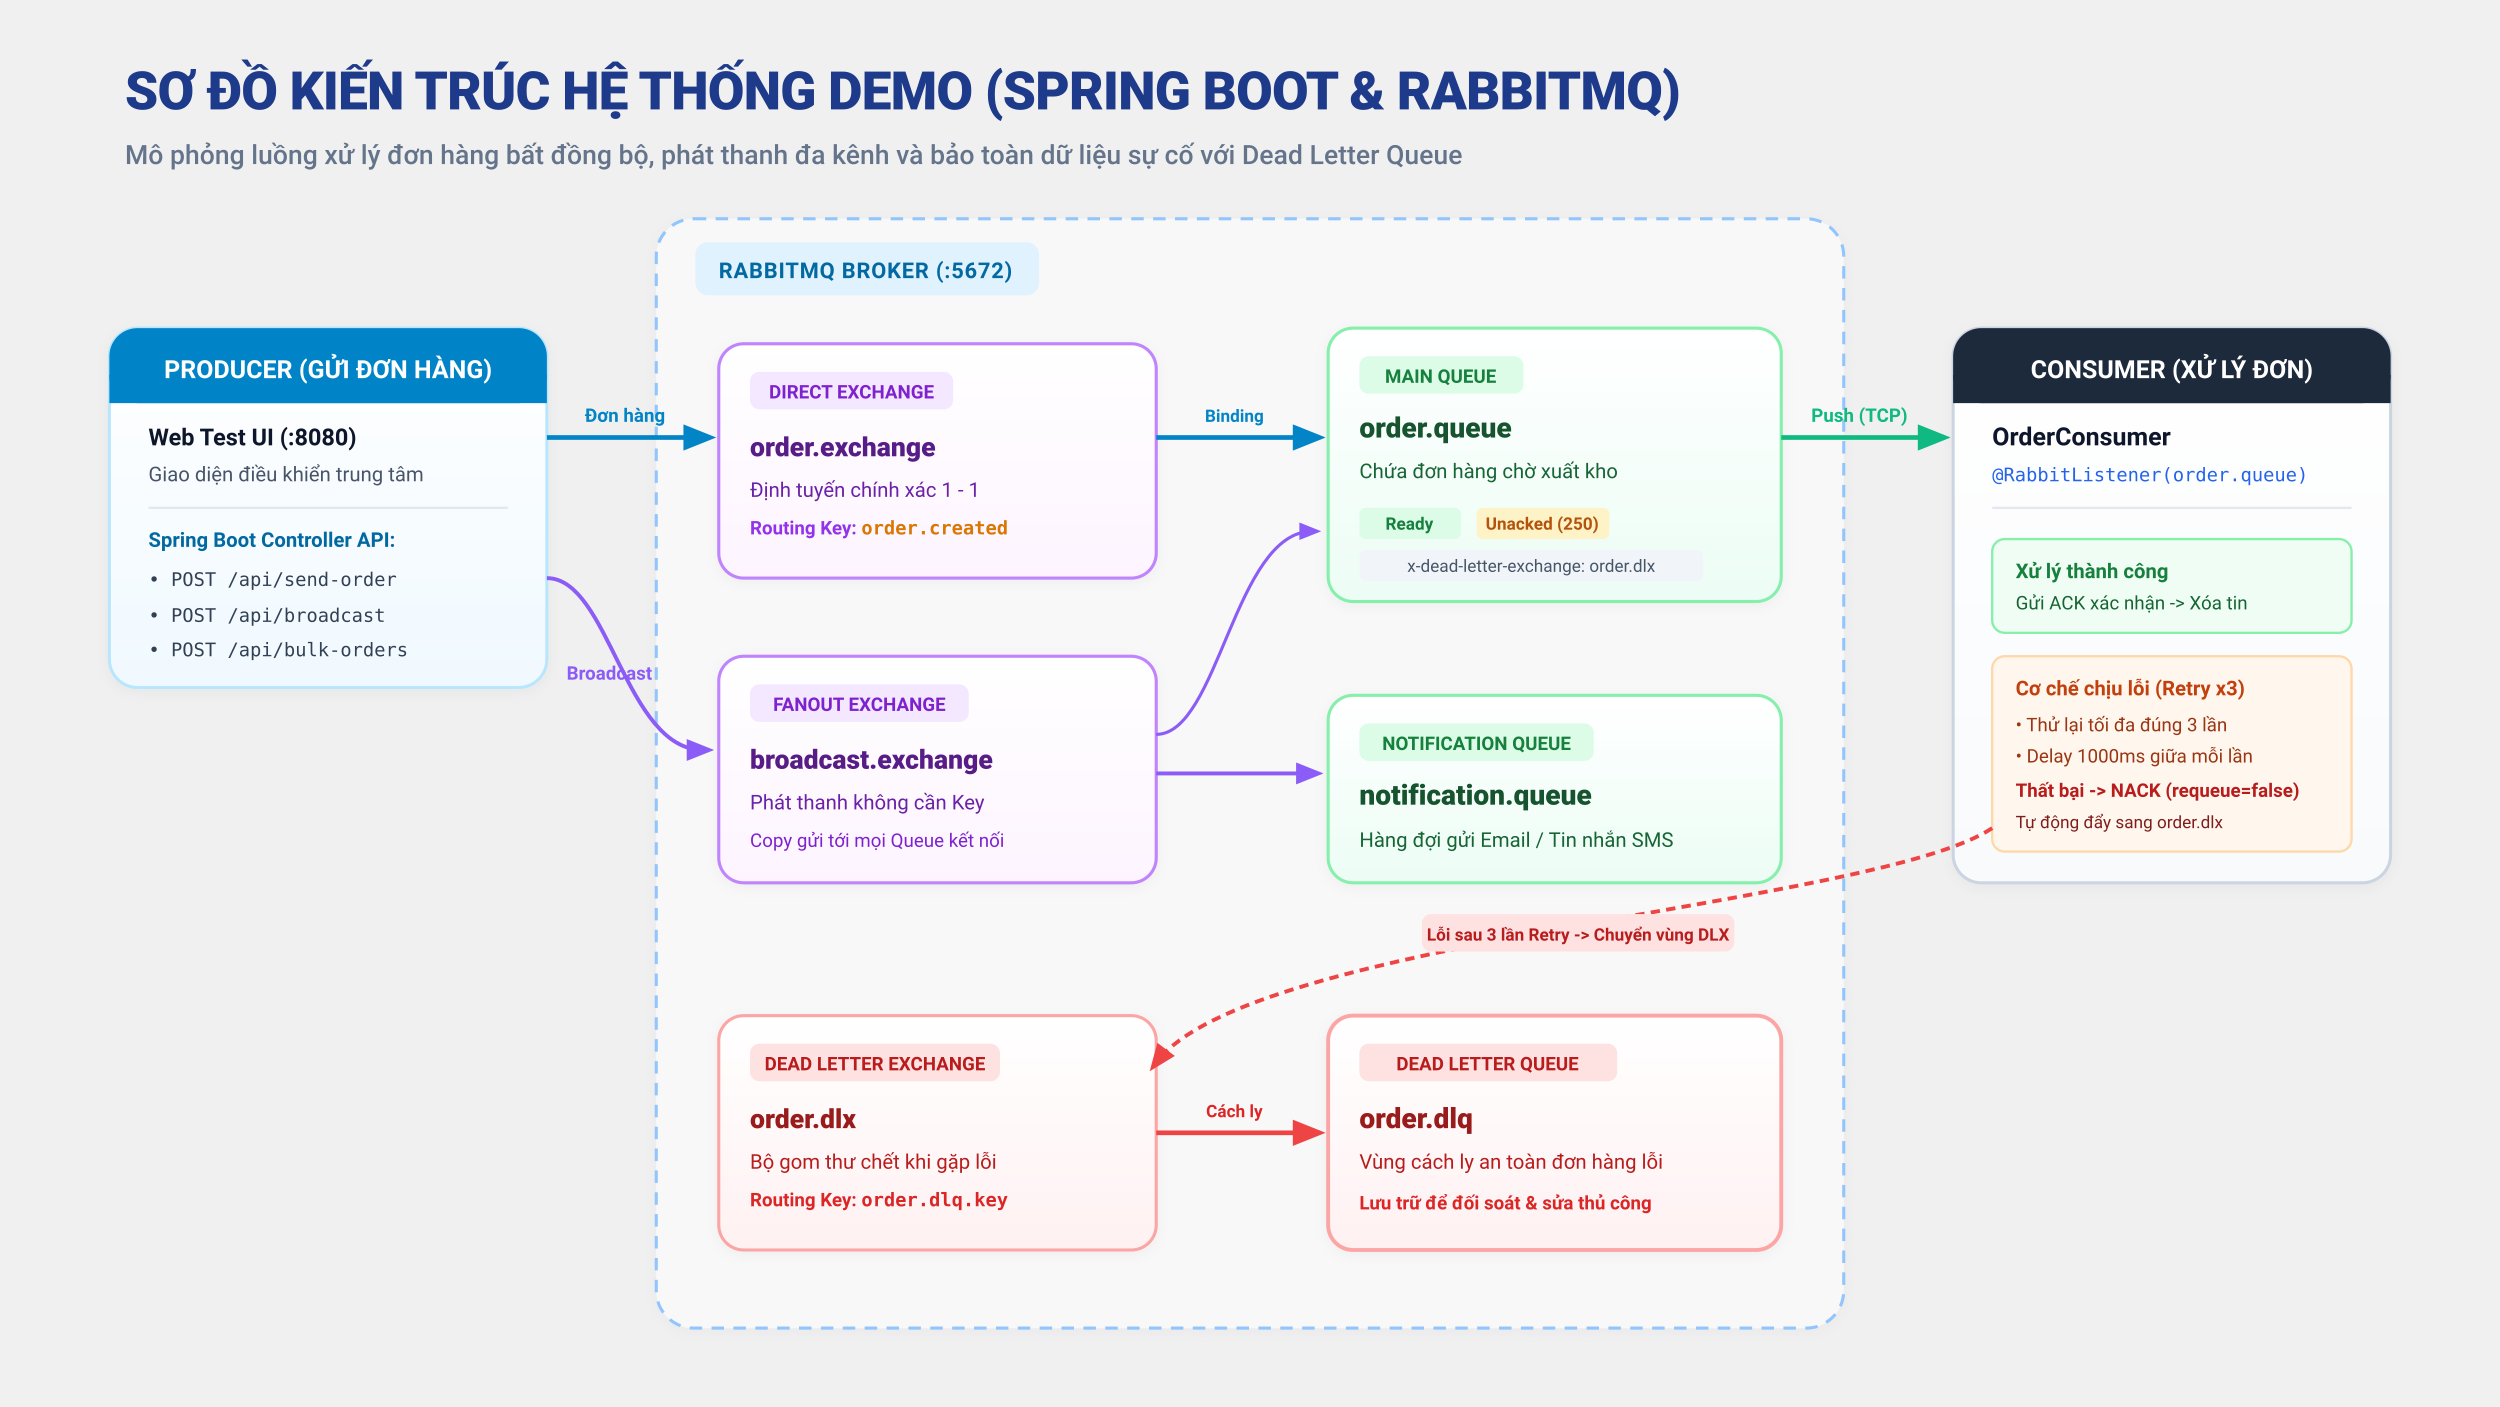
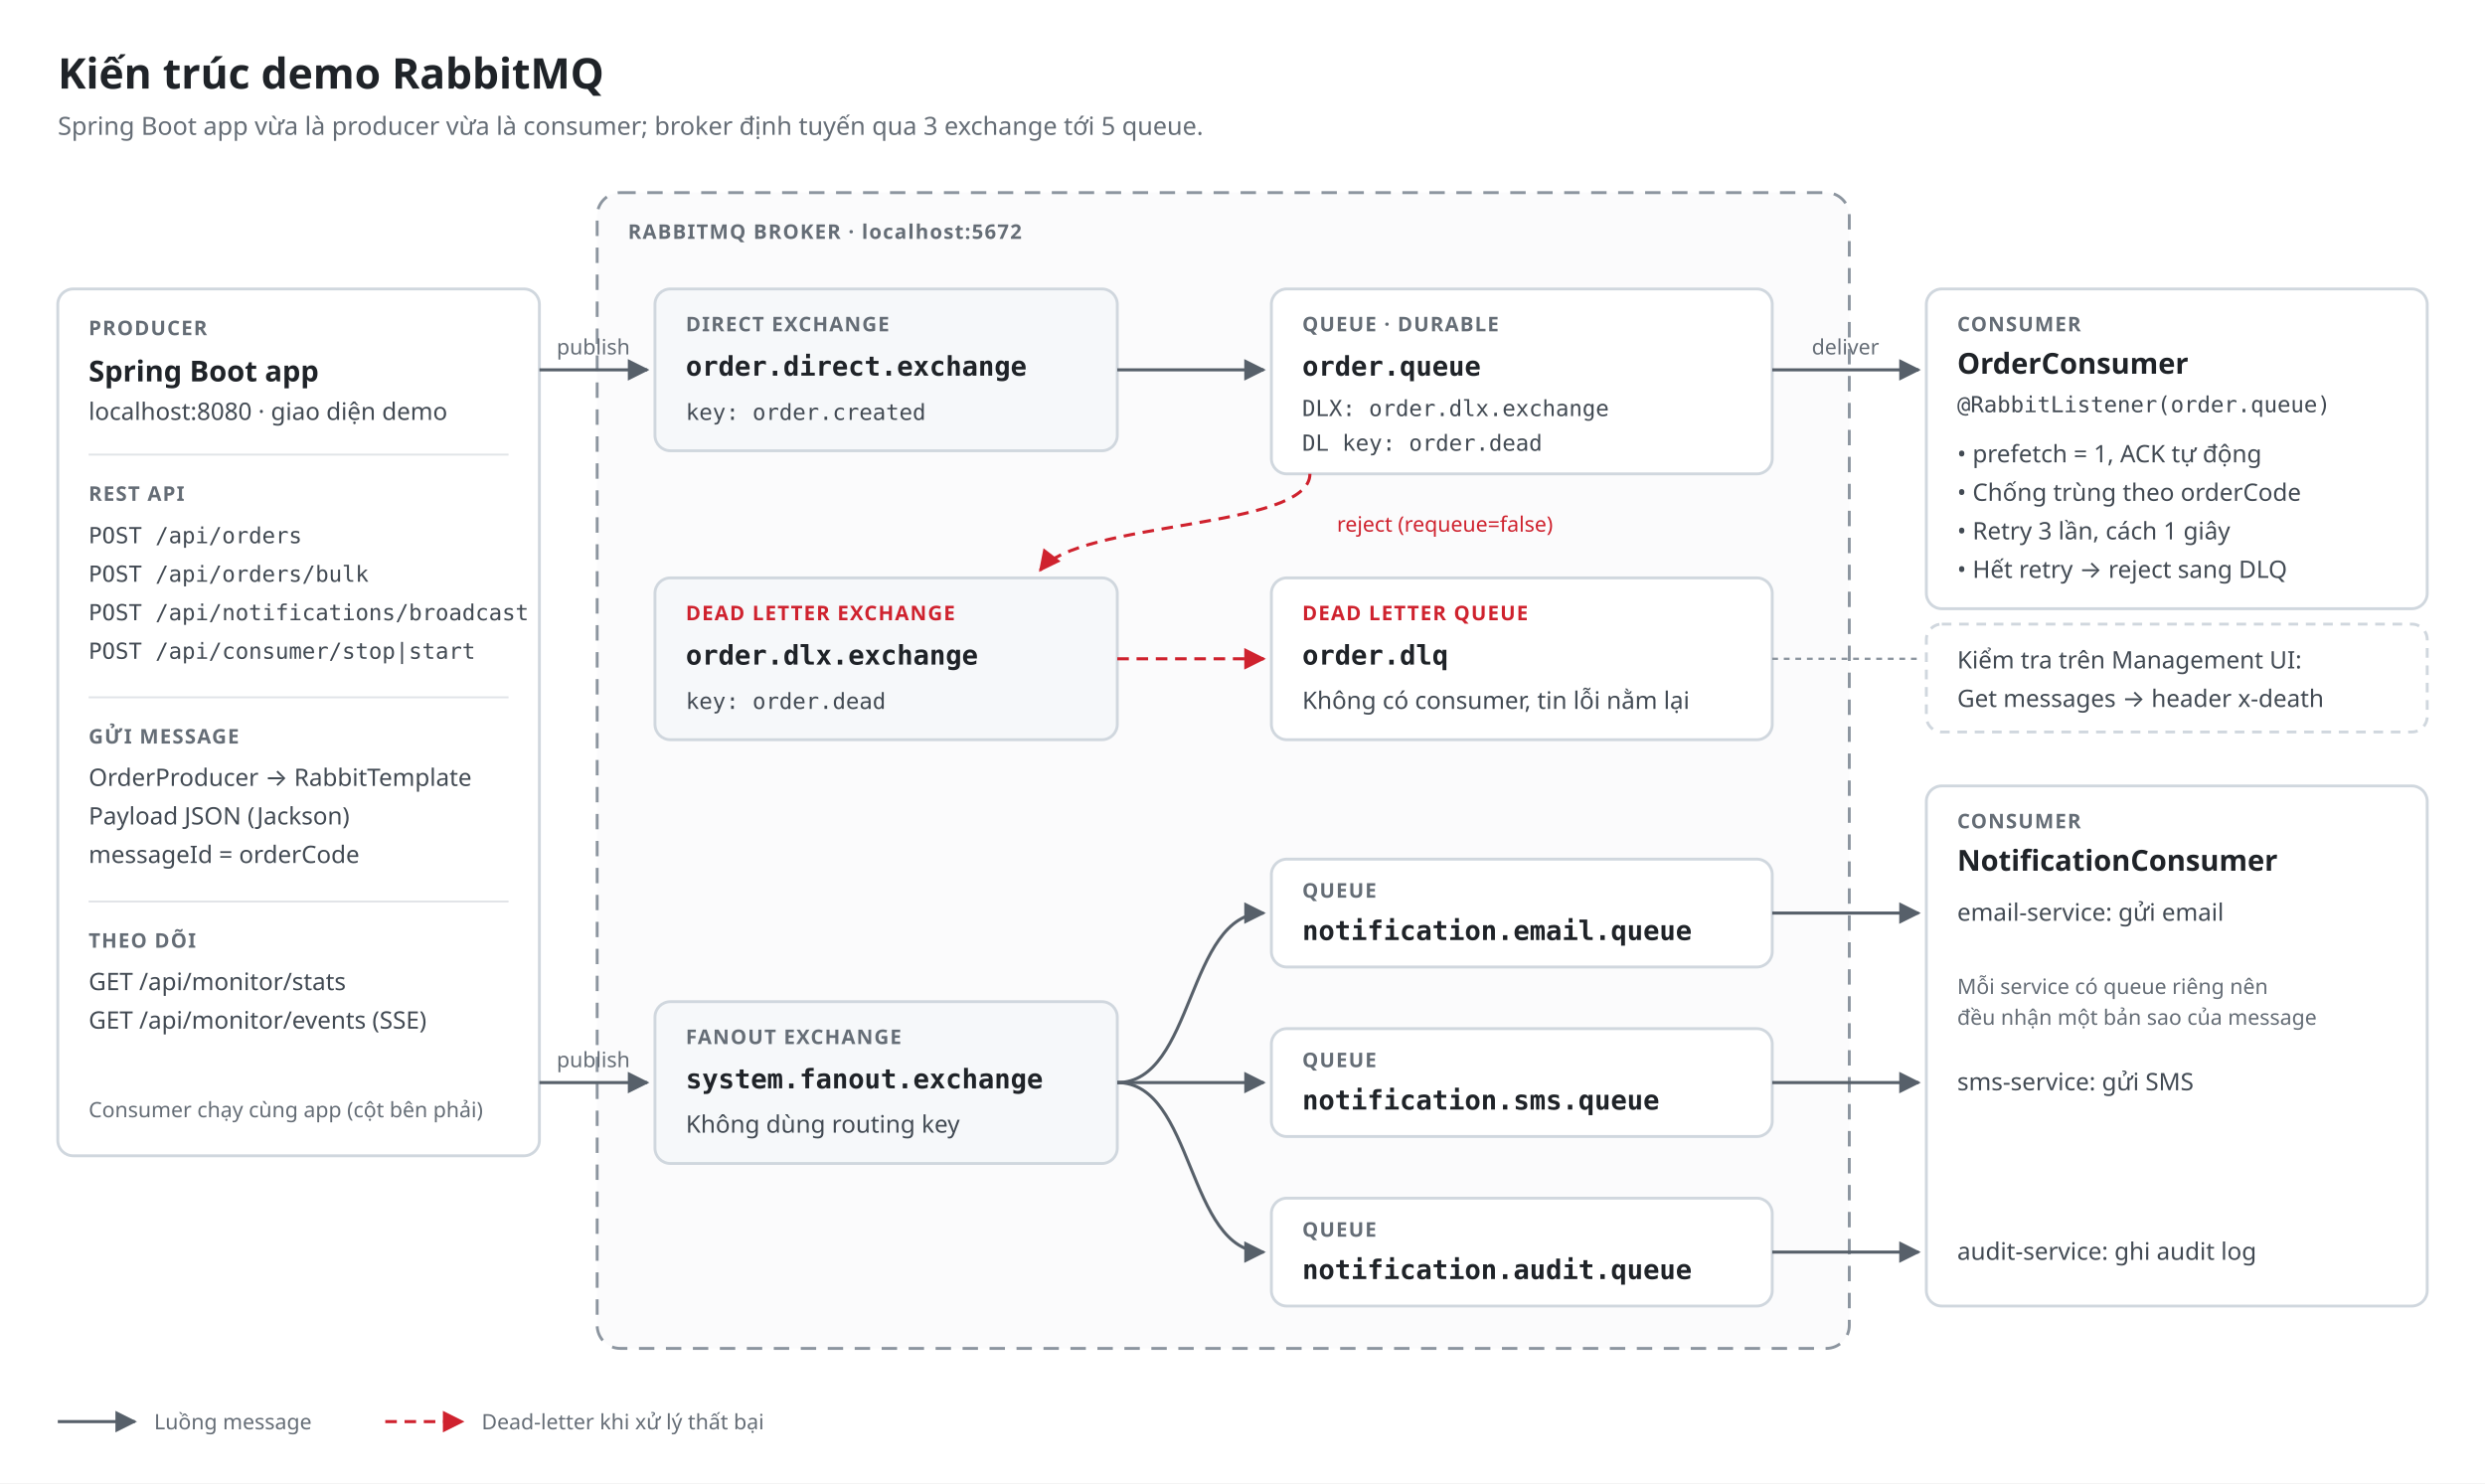
- <svg xmlns="http://www.w3.org/2000/svg" viewBox="0 0 1600 900" width="100%" height="100%" style="background: linear-gradient(135deg, #f0f7ff 0%, #ffffff 50%, #f5f9ff 100%); font-family: 'Segoe UI', -apple-system, BlinkMacSystemFont, Roboto, sans-serif;">
+ <svg xmlns="http://www.w3.org/2000/svg" viewBox="0 0 1290 770" width="100%" role="img" aria-label="Kiến trúc demo RabbitMQ">
+   <style>
+     text { font-family: 'Segoe UI', system-ui, -apple-system, sans-serif; fill: #1f2328; }
+     .title { font-size: 22px; font-weight: 600; }
+     .subtitle { font-size: 13px; fill: #656d76; }
+     .box { fill: #ffffff; stroke: #d0d7de; stroke-width: 1.5; }
+     .box-ex { fill: #f6f8fa; stroke: #d0d7de; stroke-width: 1.5; }
+     .box-note { fill: none; stroke: #d0d7de; stroke-width: 1.5; stroke-dasharray: 5 4; }
+     .broker { fill: #fbfbfc; stroke: #8c959f; stroke-width: 1.5; stroke-dasharray: 8 6; }
+     .sep { stroke: #e1e4e8; stroke-width: 1; }
+     .kind { font-size: 10.5px; font-weight: 600; letter-spacing: .06em; fill: #656d76; }
+     .kind-dl { font-size: 10.5px; font-weight: 600; letter-spacing: .06em; fill: #cf222e; }
+     .name { font-size: 14px; font-weight: 600; font-family: Consolas, 'Cascadia Mono', monospace; }
+     .h { font-size: 15px; font-weight: 600; }
+     .t { font-size: 12.5px; fill: #424a53; }
+     .mono { font-size: 11.5px; font-family: Consolas, 'Cascadia Mono', monospace; fill: #424a53; }
+     .label { font-size: 11px; fill: #656d76; }
+     .label-dl { font-size: 11px; fill: #cf222e; }
+     .flow { fill: none; stroke: #57606a; stroke-width: 1.6; }
+     .dead { fill: none; stroke: #cf222e; stroke-width: 1.6; stroke-dasharray: 6 4; }
+     .hint { fill: none; stroke: #8c959f; stroke-width: 1.2; stroke-dasharray: 3 3; }
+   </style>
  <defs>
-     <linearGradient id="headerGrad" x1="0%" y1="0%" x2="100%" y2="0%">
-       <stop offset="0%" stop-color="#0284c7" />
-       <stop offset="100%" stop-color="#1d4ed8" />
-     </linearGradient>
-     <linearGradient id="cardGradProducer" x1="0%" y1="0%" x2="0%" y2="100%">
-       <stop offset="0%" stop-color="#ffffff" />
-       <stop offset="100%" stop-color="#f0f9ff" />
-     </linearGradient>
-     <linearGradient id="cardGradExchange" x1="0%" y1="0%" x2="0%" y2="100%">
-       <stop offset="0%" stop-color="#ffffff" />
-       <stop offset="100%" stop-color="#fdf4ff" />
-     </linearGradient>
-     <linearGradient id="cardGradQueue" x1="0%" y1="0%" x2="0%" y2="100%">
-       <stop offset="0%" stop-color="#ffffff" />
-       <stop offset="100%" stop-color="#ecfdf5" />
-     </linearGradient>
-     <linearGradient id="cardGradDLQ" x1="0%" y1="0%" x2="0%" y2="100%">
-       <stop offset="0%" stop-color="#ffffff" />
-       <stop offset="100%" stop-color="#fff1f2" />
-     </linearGradient>
-     <linearGradient id="cardGradConsumer" x1="0%" y1="0%" x2="0%" y2="100%">
-       <stop offset="0%" stop-color="#ffffff" />
-       <stop offset="100%" stop-color="#f8fafc" />
-     </linearGradient>
-     <filter id="cardShadow" x="-10%" y="-10%" width="125%" height="125%">
-       <feDropShadow dx="0" dy="8" stdDeviation="12" flood-color="#0f172a" flood-opacity="0.08" />
-       <feDropShadow dx="0" dy="2" stdDeviation="4" flood-color="#0f172a" flood-opacity="0.04" />
-     </filter>
-     <filter id="glowGreen" x="-20%" y="-20%" width="140%" height="140%">
-       <feDropShadow dx="0" dy="0" stdDeviation="6" flood-color="#10b981" flood-opacity="0.3" />
-     </filter>
-     <marker id="arrowBlue" viewBox="0 0 10 10" refX="6" refY="5" markerWidth="7" markerHeight="7" orient="auto-start-reverse">
-       <path d="M 0 1 L 10 5 L 0 9 z" fill="#0284c7" />
+     <marker id="arrow" viewBox="0 0 10 10" refX="9" refY="5" markerWidth="7" markerHeight="7" orient="auto">
+       <path d="M0 0 L10 5 L0 10 z" fill="#57606a" />
    </marker>
-     <marker id="arrowPurple" viewBox="0 0 10 10" refX="6" refY="5" markerWidth="7" markerHeight="7" orient="auto-start-reverse">
-       <path d="M 0 1 L 10 5 L 0 9 z" fill="#8b5cf6" />
-     </marker>
-     <marker id="arrowGreen" viewBox="0 0 10 10" refX="6" refY="5" markerWidth="7" markerHeight="7" orient="auto-start-reverse">
-       <path d="M 0 1 L 10 5 L 0 9 z" fill="#10b981" />
-     </marker>
-     <marker id="arrowRed" viewBox="0 0 10 10" refX="6" refY="5" markerWidth="7" markerHeight="7" orient="auto-start-reverse">
-       <path d="M 0 1 L 10 5 L 0 9 z" fill="#ef4444" />
-     </marker>
-     <marker id="arrowAmber" viewBox="0 0 10 10" refX="6" refY="5" markerWidth="7" markerHeight="7" orient="auto-start-reverse">
-       <path d="M 0 1 L 10 5 L 0 9 z" fill="#f59e0b" />
+     <marker id="arrowDead" viewBox="0 0 10 10" refX="9" refY="5" markerWidth="7" markerHeight="7" orient="auto">
+       <path d="M0 0 L10 5 L0 10 z" fill="#cf222e" />
    </marker>
  </defs>
-   <text x="80" y="70" font-size="34" font-weight="800" fill="#1e3a8a" letter-spacing="-0.5">SƠ ĐỒ KIẾN TRÚC HỆ THỐNG DEMO (SPRING BOOT &amp; RABBITMQ)</text>
-   <text x="80" y="105" font-size="17" font-weight="500" fill="#64748b">Mô phỏng luồng xử lý đơn hàng bất đồng bộ, phát thanh đa kênh và bảo toàn dữ liệu sự cố với Dead Letter Queue</text>
-   <rect x="420" y="140" width="760" height="710" rx="24" fill="#ffffff" fill-opacity="0.6" stroke="#93c5fd" stroke-width="2" stroke-dasharray="8 6" filter="url(#cardShadow)" />
-   <rect x="445" y="155" width="220" height="34" rx="8" fill="#e0f2fe" />
-   <text x="460" y="178" font-size="14" font-weight="700" fill="#0369a1" letter-spacing="0.5">RABBITMQ BROKER (:5672)</text>
-   <g filter="url(#cardShadow)">
-     <rect x="70" y="210" width="280" height="230" rx="18" fill="url(#cardGradProducer)" stroke="#bae6fd" stroke-width="2" />
-     <rect x="70" y="210" width="280" height="48" rx="18" fill="#0284c7" />
-     <rect x="70" y="240" width="280" height="18" fill="#0284c7" />
-     <text x="210" y="242" font-size="16" font-weight="700" fill="#ffffff" text-anchor="middle">PRODUCER (GỬI ĐƠN HÀNG)</text>
-     <text x="95" y="285" font-size="15" font-weight="700" fill="#0f172a">Web Test UI (:8080)</text>
-     <text x="95" y="308" font-size="13" fill="#475569">Giao diện điều khiển trung tâm</text>
-     <line x1="95" y1="325" x2="325" y2="325" stroke="#e2e8f0" stroke-width="1.5" />
-     <text x="95" y="350" font-size="13" font-weight="600" fill="#0369a1">Spring Boot Controller API:</text>
-     <text x="95" y="375" font-size="12" font-family="Consolas, monospace" fill="#334155">• POST /api/send-order</text>
-     <text x="95" y="398" font-size="12" font-family="Consolas, monospace" fill="#334155">• POST /api/broadcast</text>
-     <text x="95" y="420" font-size="12" font-family="Consolas, monospace" fill="#334155">• POST /api/bulk-orders</text>
-   </g>
-   <g filter="url(#cardShadow)">
-     <rect x="460" y="220" width="280" height="150" rx="16" fill="url(#cardGradExchange)" stroke="#c084fc" stroke-width="2" />
-     <rect x="480" y="238" width="130" height="24" rx="6" fill="#f3e8ff" />
-     <text x="545" y="255" font-size="12" font-weight="700" fill="#7e22ce" text-anchor="middle">DIRECT EXCHANGE</text>
-     <text x="480" y="292" font-size="17" font-weight="800" fill="#581c87">order.exchange</text>
-     <text x="480" y="318" font-size="13" fill="#6b21a8">Định tuyến chính xác 1 - 1</text>
-     <text x="480" y="342" font-size="12" font-weight="600" fill="#9333ea">Routing Key: <tspan fill="#d97706" font-family="Consolas">order.created</tspan>
-     </text>
-   </g>
-   <g filter="url(#cardShadow)">
-     <rect x="460" y="420" width="280" height="145" rx="16" fill="url(#cardGradExchange)" stroke="#c084fc" stroke-width="2" />
-     <rect x="480" y="438" width="140" height="24" rx="6" fill="#f3e8ff" />
-     <text x="550" y="455" font-size="12" font-weight="700" fill="#7e22ce" text-anchor="middle">FANOUT EXCHANGE</text>
-     <text x="480" y="492" font-size="17" font-weight="800" fill="#581c87">broadcast.exchange</text>
-     <text x="480" y="518" font-size="13" fill="#6b21a8">Phát thanh không cần Key</text>
-     <text x="480" y="542" font-size="12" fill="#7e22ce">Copy gửi tới mọi Queue kết nối</text>
-   </g>
-   <g filter="url(#cardShadow)">
-     <rect x="460" y="650" width="280" height="150" rx="16" fill="url(#cardGradDLQ)" stroke="#fca5a5" stroke-width="2" />
-     <rect x="480" y="668" width="160" height="24" rx="6" fill="#fee2e2" />
-     <text x="560" y="685" font-size="12" font-weight="700" fill="#b91c1c" text-anchor="middle">DEAD LETTER EXCHANGE</text>
-     <text x="480" y="722" font-size="17" font-weight="800" fill="#991b1b">order.dlx</text>
-     <text x="480" y="748" font-size="13" fill="#b91c1c">Bộ gom thư chết khi gặp lỗi</text>
-     <text x="480" y="772" font-size="12" font-weight="600" fill="#dc2626">Routing Key: <tspan font-family="Consolas">order.dlq.key</tspan>
-     </text>
-   </g>
-   <g filter="url(#cardShadow)">
-     <rect x="850" y="210" width="290" height="175" rx="16" fill="url(#cardGradQueue)" stroke="#86efac" stroke-width="2" />
-     <rect x="870" y="228" width="105" height="24" rx="6" fill="#dcfce7" />
-     <text x="922" y="245" font-size="12" font-weight="700" fill="#15803d" text-anchor="middle">MAIN QUEUE</text>
-     <text x="870" y="280" font-size="18" font-weight="800" fill="#14532d">order.queue</text>
-     <text x="870" y="306" font-size="13" fill="#166534">Chứa đơn hàng chờ xuất kho</text>
-     <rect x="870" y="325" width="65" height="20" rx="4" fill="#dcfce7" />
-     <text x="902" y="339" font-size="11" font-weight="700" fill="#15803d" text-anchor="middle">Ready</text>
-     <rect x="945" y="325" width="85" height="20" rx="4" fill="#fef3c7" />
-     <text x="987" y="339" font-size="11" font-weight="700" fill="#b45309" text-anchor="middle">Unacked (250)</text>
-     <rect x="870" y="352" width="220" height="20" rx="4" fill="#f1f5f9" />
-     <text x="980" y="366" font-size="11" fill="#475569" text-anchor="middle">x-dead-letter-exchange: order.dlx</text>
-   </g>
-   <g filter="url(#cardShadow)">
-     <rect x="850" y="445" width="290" height="120" rx="16" fill="url(#cardGradQueue)" stroke="#86efac" stroke-width="2" />
-     <rect x="870" y="463" width="150" height="24" rx="6" fill="#dcfce7" />
-     <text x="945" y="480" font-size="12" font-weight="700" fill="#15803d" text-anchor="middle">NOTIFICATION QUEUE</text>
-     <text x="870" y="515" font-size="18" font-weight="800" fill="#14532d">notification.queue</text>
-     <text x="870" y="542" font-size="13" fill="#166534">Hàng đợi gửi Email / Tin nhắn SMS</text>
-   </g>
-   <g filter="url(#cardShadow)">
-     <rect x="850" y="650" width="290" height="150" rx="16" fill="url(#cardGradDLQ)" stroke="#fca5a5" stroke-width="2.5" />
-     <rect x="870" y="668" width="165" height="24" rx="6" fill="#fee2e2" />
-     <text x="952" y="685" font-size="12" font-weight="700" fill="#b91c1c" text-anchor="middle">DEAD LETTER QUEUE</text>
-     <text x="870" y="722" font-size="18" font-weight="800" fill="#991b1b">order.dlq</text>
-     <text x="870" y="748" font-size="13" fill="#b91c1c">Vùng cách ly an toàn đơn hàng lỗi</text>
-     <text x="870" y="774" font-size="12" font-weight="600" fill="#dc2626">Lưu trữ để đối soát &amp; sửa thủ công</text>
-   </g>
-   <g filter="url(#cardShadow)">
-     <rect x="1250" y="210" width="280" height="355" rx="18" fill="url(#cardGradConsumer)" stroke="#cbd5e1" stroke-width="2" />
-     <rect x="1250" y="210" width="280" height="48" rx="18" fill="#1e293b" />
-     <rect x="1250" y="240" width="280" height="18" fill="#1e293b" />
-     <text x="1390" y="242" font-size="16" font-weight="700" fill="#ffffff" text-anchor="middle">CONSUMER (XỬ LÝ ĐƠN)</text>
-     <text x="1275" y="285" font-size="16" font-weight="700" fill="#0f172a">OrderConsumer</text>
-     <text x="1275" y="308" font-size="12" font-family="Consolas, monospace" fill="#2563eb">@RabbitListener(order.queue)</text>
-     <line x1="1275" y1="325" x2="1505" y2="325" stroke="#e2e8f0" stroke-width="1.5" />
-     <rect x="1275" y="345" width="230" height="60" rx="8" fill="#f0fdf4" stroke="#86efac" stroke-width="1.5" />
-     <text x="1290" y="370" font-size="13" font-weight="700" fill="#15803d">Xử lý thành công</text>
-     <text x="1290" y="390" font-size="12" fill="#166534">Gửi ACK xác nhận -&gt; Xóa tin</text>
-     <rect x="1275" y="420" width="230" height="125" rx="8" fill="#fff7ed" stroke="#fed7aa" stroke-width="1.5" />
-     <text x="1290" y="445" font-size="13" font-weight="700" fill="#c2410c">Cơ chế chịu lỗi (Retry x3)</text>
-     <text x="1290" y="468" font-size="12" fill="#9a3412">• Thử lại tối đa đúng 3 lần</text>
-     <text x="1290" y="488" font-size="12" fill="#9a3412">• Delay 1000ms giữa mỗi lần</text>
-     <text x="1290" y="510" font-size="12" font-weight="700" fill="#b91c1c">Thất bại -&gt; NACK (requeue=false)</text>
-     <text x="1290" y="530" font-size="11" fill="#7f1d1d">Tự động đẩy sang order.dlx</text>
-   </g>
-   <path d="M 350 280 L 450 280" fill="none" stroke="#0284c7" stroke-width="3" marker-end="url(#arrowBlue)" />
-   <text x="400" y="270" font-size="12" font-weight="700" fill="#0284c7" text-anchor="middle">Đơn hàng</text>
-   <path d="M 350 370 C 390 370, 400 480, 450 480" fill="none" stroke="#8b5cf6" stroke-width="2.5" marker-end="url(#arrowPurple)" />
-   <text x="390" y="435" font-size="12" font-weight="700" fill="#8b5cf6" text-anchor="middle">Broadcast</text>
-   <path d="M 740 280 L 840 280" fill="none" stroke="#0284c7" stroke-width="3" marker-end="url(#arrowBlue)" />
-   <text x="790" y="270" font-size="11" font-weight="600" fill="#0284c7" text-anchor="middle">Binding</text>
-   <path d="M 740 470 C 780 470, 790 340, 840 340" fill="none" stroke="#8b5cf6" stroke-width="2" marker-end="url(#arrowPurple)" />
-   <path d="M 740 495 L 840 495" fill="none" stroke="#8b5cf6" stroke-width="2.5" marker-end="url(#arrowPurple)" />
-   <path d="M 1140 280 L 1240 280" fill="none" stroke="#10b981" stroke-width="3" marker-end="url(#arrowGreen)" />
-   <text x="1190" y="270" font-size="12" font-weight="700" fill="#10b981" text-anchor="middle">Push (TCP)</text>
-   <path d="M 1275 530 C 1200 580, 800 600, 740 680" fill="none" stroke="#ef4444" stroke-width="2.5" stroke-dasharray="6 4" marker-end="url(#arrowRed)" />
-   <rect x="910" y="585" width="200" height="24" rx="6" fill="#fee2e2" />
-   <text x="1010" y="602" font-size="11" font-weight="700" fill="#b91c1c" text-anchor="middle">Lỗi sau 3 lần Retry -&gt; Chuyển vùng DLX</text>
-   <path d="M 740 725 L 840 725" fill="none" stroke="#ef4444" stroke-width="3" marker-end="url(#arrowRed)" />
-   <text x="790" y="715" font-size="11" font-weight="700" fill="#dc2626" text-anchor="middle">Cách ly</text>
+   <rect width="1290" height="770" fill="#ffffff" />
+   <text class="title" x="30" y="46">Kiến trúc demo RabbitMQ</text>
+   <text class="subtitle" x="30" y="70">Spring Boot app vừa là producer vừa là consumer; broker định tuyến qua 3 exchange tới 5 queue.</text>
+   <rect class="broker" x="310" y="100" width="650" height="600" rx="12" />
+   <text class="kind" x="326" y="124">RABBITMQ BROKER · localhost:5672</text>
+   <rect class="box" x="30" y="150" width="250" height="450" rx="8" />
+   <text class="kind" x="46" y="174">PRODUCER</text>
+   <text class="h" x="46" y="198">Spring Boot app</text>
+   <text class="t" x="46" y="218">localhost:8080 · giao diện demo</text>
+   <line class="sep" x1="46" y1="236" x2="264" y2="236" />
+   <text class="kind" x="46" y="260">REST API</text>
+   <text class="mono" x="46" y="282">POST /api/orders</text>
+   <text class="mono" x="46" y="302">POST /api/orders/bulk</text>
+   <text class="mono" x="46" y="322">POST /api/notifications/broadcast</text>
+   <text class="mono" x="46" y="342">POST /api/consumer/stop|start</text>
+   <line class="sep" x1="46" y1="362" x2="264" y2="362" />
+   <text class="kind" x="46" y="386">GỬI MESSAGE</text>
+   <text class="t" x="46" y="408">OrderProducer → RabbitTemplate</text>
+   <text class="t" x="46" y="428">Payload JSON (Jackson)</text>
+   <text class="t" x="46" y="448">messageId = orderCode</text>
+   <line class="sep" x1="46" y1="468" x2="264" y2="468" />
+   <text class="kind" x="46" y="492">THEO DÕI</text>
+   <text class="t" x="46" y="514">GET /api/monitor/stats</text>
+   <text class="t" x="46" y="534">GET /api/monitor/events (SSE)</text>
+   <text class="label" x="46" y="580">Consumer chạy cùng app (cột bên phải)</text>
+   <rect class="box-ex" x="340" y="150" width="240" height="84" rx="8" />
+   <text class="kind" x="356" y="172">DIRECT EXCHANGE</text>
+   <text class="name" x="356" y="195">order.direct.exchange</text>
+   <text class="mono" x="356" y="218">key: order.created</text>
+   <rect class="box" x="660" y="150" width="260" height="96" rx="8" />
+   <text class="kind" x="676" y="172">QUEUE · DURABLE</text>
+   <text class="name" x="676" y="195">order.queue</text>
+   <text class="mono" x="676" y="216">DLX: order.dlx.exchange</text>
+   <text class="mono" x="676" y="234">DL key: order.dead</text>
+   <rect class="box" x="1000" y="150" width="260" height="166" rx="8" />
+   <text class="kind" x="1016" y="172">CONSUMER</text>
+   <text class="h" x="1016" y="194">OrderConsumer</text>
+   <text class="mono" x="1016" y="214">@RabbitListener(order.queue)</text>
+   <text class="t" x="1016" y="240">• prefetch = 1, ACK tự động</text>
+   <text class="t" x="1016" y="260">• Chống trùng theo orderCode</text>
+   <text class="t" x="1016" y="280">• Retry 3 lần, cách 1 giây</text>
+   <text class="t" x="1016" y="300">• Hết retry → reject sang DLQ</text>
+   <path class="flow" d="M280 192 H336" marker-end="url(#arrow)" />
+   <text class="label" x="308" y="184" text-anchor="middle">publish</text>
+   <path class="flow" d="M580 192 H656" marker-end="url(#arrow)" />
+   <path class="flow" d="M920 192 H996" marker-end="url(#arrow)" />
+   <text class="label" x="958" y="184" text-anchor="middle">deliver</text>
+   <rect class="box-ex" x="340" y="300" width="240" height="84" rx="8" />
+   <text class="kind-dl" x="356" y="322">DEAD LETTER EXCHANGE</text>
+   <text class="name" x="356" y="345">order.dlx.exchange</text>
+   <text class="mono" x="356" y="368">key: order.dead</text>
+   <rect class="box" x="660" y="300" width="260" height="84" rx="8" />
+   <text class="kind-dl" x="676" y="322">DEAD LETTER QUEUE</text>
+   <text class="name" x="676" y="345">order.dlq</text>
+   <text class="t" x="676" y="368">Không có consumer, tin lỗi nằm lại</text>
+   <rect class="box-note" x="1000" y="324" width="260" height="56" rx="8" />
+   <text class="t" x="1016" y="347">Kiểm tra trên Management UI:</text>
+   <text class="t" x="1016" y="367">Get messages → header x-death</text>
+   <path class="hint" d="M920 342 H996" />
+   <path class="dead" d="M680 246 C680 275, 560 270, 540 296" marker-end="url(#arrowDead)" />
+   <text class="label-dl" x="694" y="276">reject (requeue=false)</text>
+   <path class="dead" d="M580 342 H656" marker-end="url(#arrowDead)" />
+   <rect class="box-ex" x="340" y="520" width="240" height="84" rx="8" />
+   <text class="kind" x="356" y="542">FANOUT EXCHANGE</text>
+   <text class="name" x="356" y="565">system.fanout.exchange</text>
+   <text class="t" x="356" y="588">Không dùng routing key</text>
+   <rect class="box" x="660" y="446" width="260" height="56" rx="8" />
+   <text class="kind" x="676" y="466">QUEUE</text>
+   <text class="name" x="676" y="488">notification.email.queue</text>
+   <rect class="box" x="660" y="534" width="260" height="56" rx="8" />
+   <text class="kind" x="676" y="554">QUEUE</text>
+   <text class="name" x="676" y="576">notification.sms.queue</text>
+   <rect class="box" x="660" y="622" width="260" height="56" rx="8" />
+   <text class="kind" x="676" y="642">QUEUE</text>
+   <text class="name" x="676" y="664">notification.audit.queue</text>
+   <rect class="box" x="1000" y="408" width="260" height="270" rx="8" />
+   <text class="kind" x="1016" y="430">CONSUMER</text>
+   <text class="h" x="1016" y="452">NotificationConsumer</text>
+   <text class="t" x="1016" y="478">email-service: gửi email</text>
+   <text class="label" x="1016" y="516">Mỗi service có queue riêng nên</text>
+   <text class="label" x="1016" y="532">đều nhận một bản sao của message</text>
+   <text class="t" x="1016" y="566">sms-service: gửi SMS</text>
+   <text class="t" x="1016" y="654">audit-service: ghi audit log</text>
+   <path class="flow" d="M280 562 H336" marker-end="url(#arrow)" />
+   <text class="label" x="308" y="554" text-anchor="middle">publish</text>
+   <path class="flow" d="M580 562 C620 562, 616 474, 656 474" marker-end="url(#arrow)" />
+   <path class="flow" d="M580 562 H656" marker-end="url(#arrow)" />
+   <path class="flow" d="M580 562 C620 562, 616 650, 656 650" marker-end="url(#arrow)" />
+   <path class="flow" d="M920 474 H996" marker-end="url(#arrow)" />
+   <path class="flow" d="M920 562 H996" marker-end="url(#arrow)" />
+   <path class="flow" d="M920 650 H996" marker-end="url(#arrow)" />
+   <path class="flow" d="M30 738 H70" marker-end="url(#arrow)" />
+   <text class="label" x="80" y="742">Luồng message</text>
+   <path class="dead" d="M200 738 H240" marker-end="url(#arrowDead)" />
+   <text class="label" x="250" y="742">Dead-letter khi xử lý thất bại</text>
</svg>
